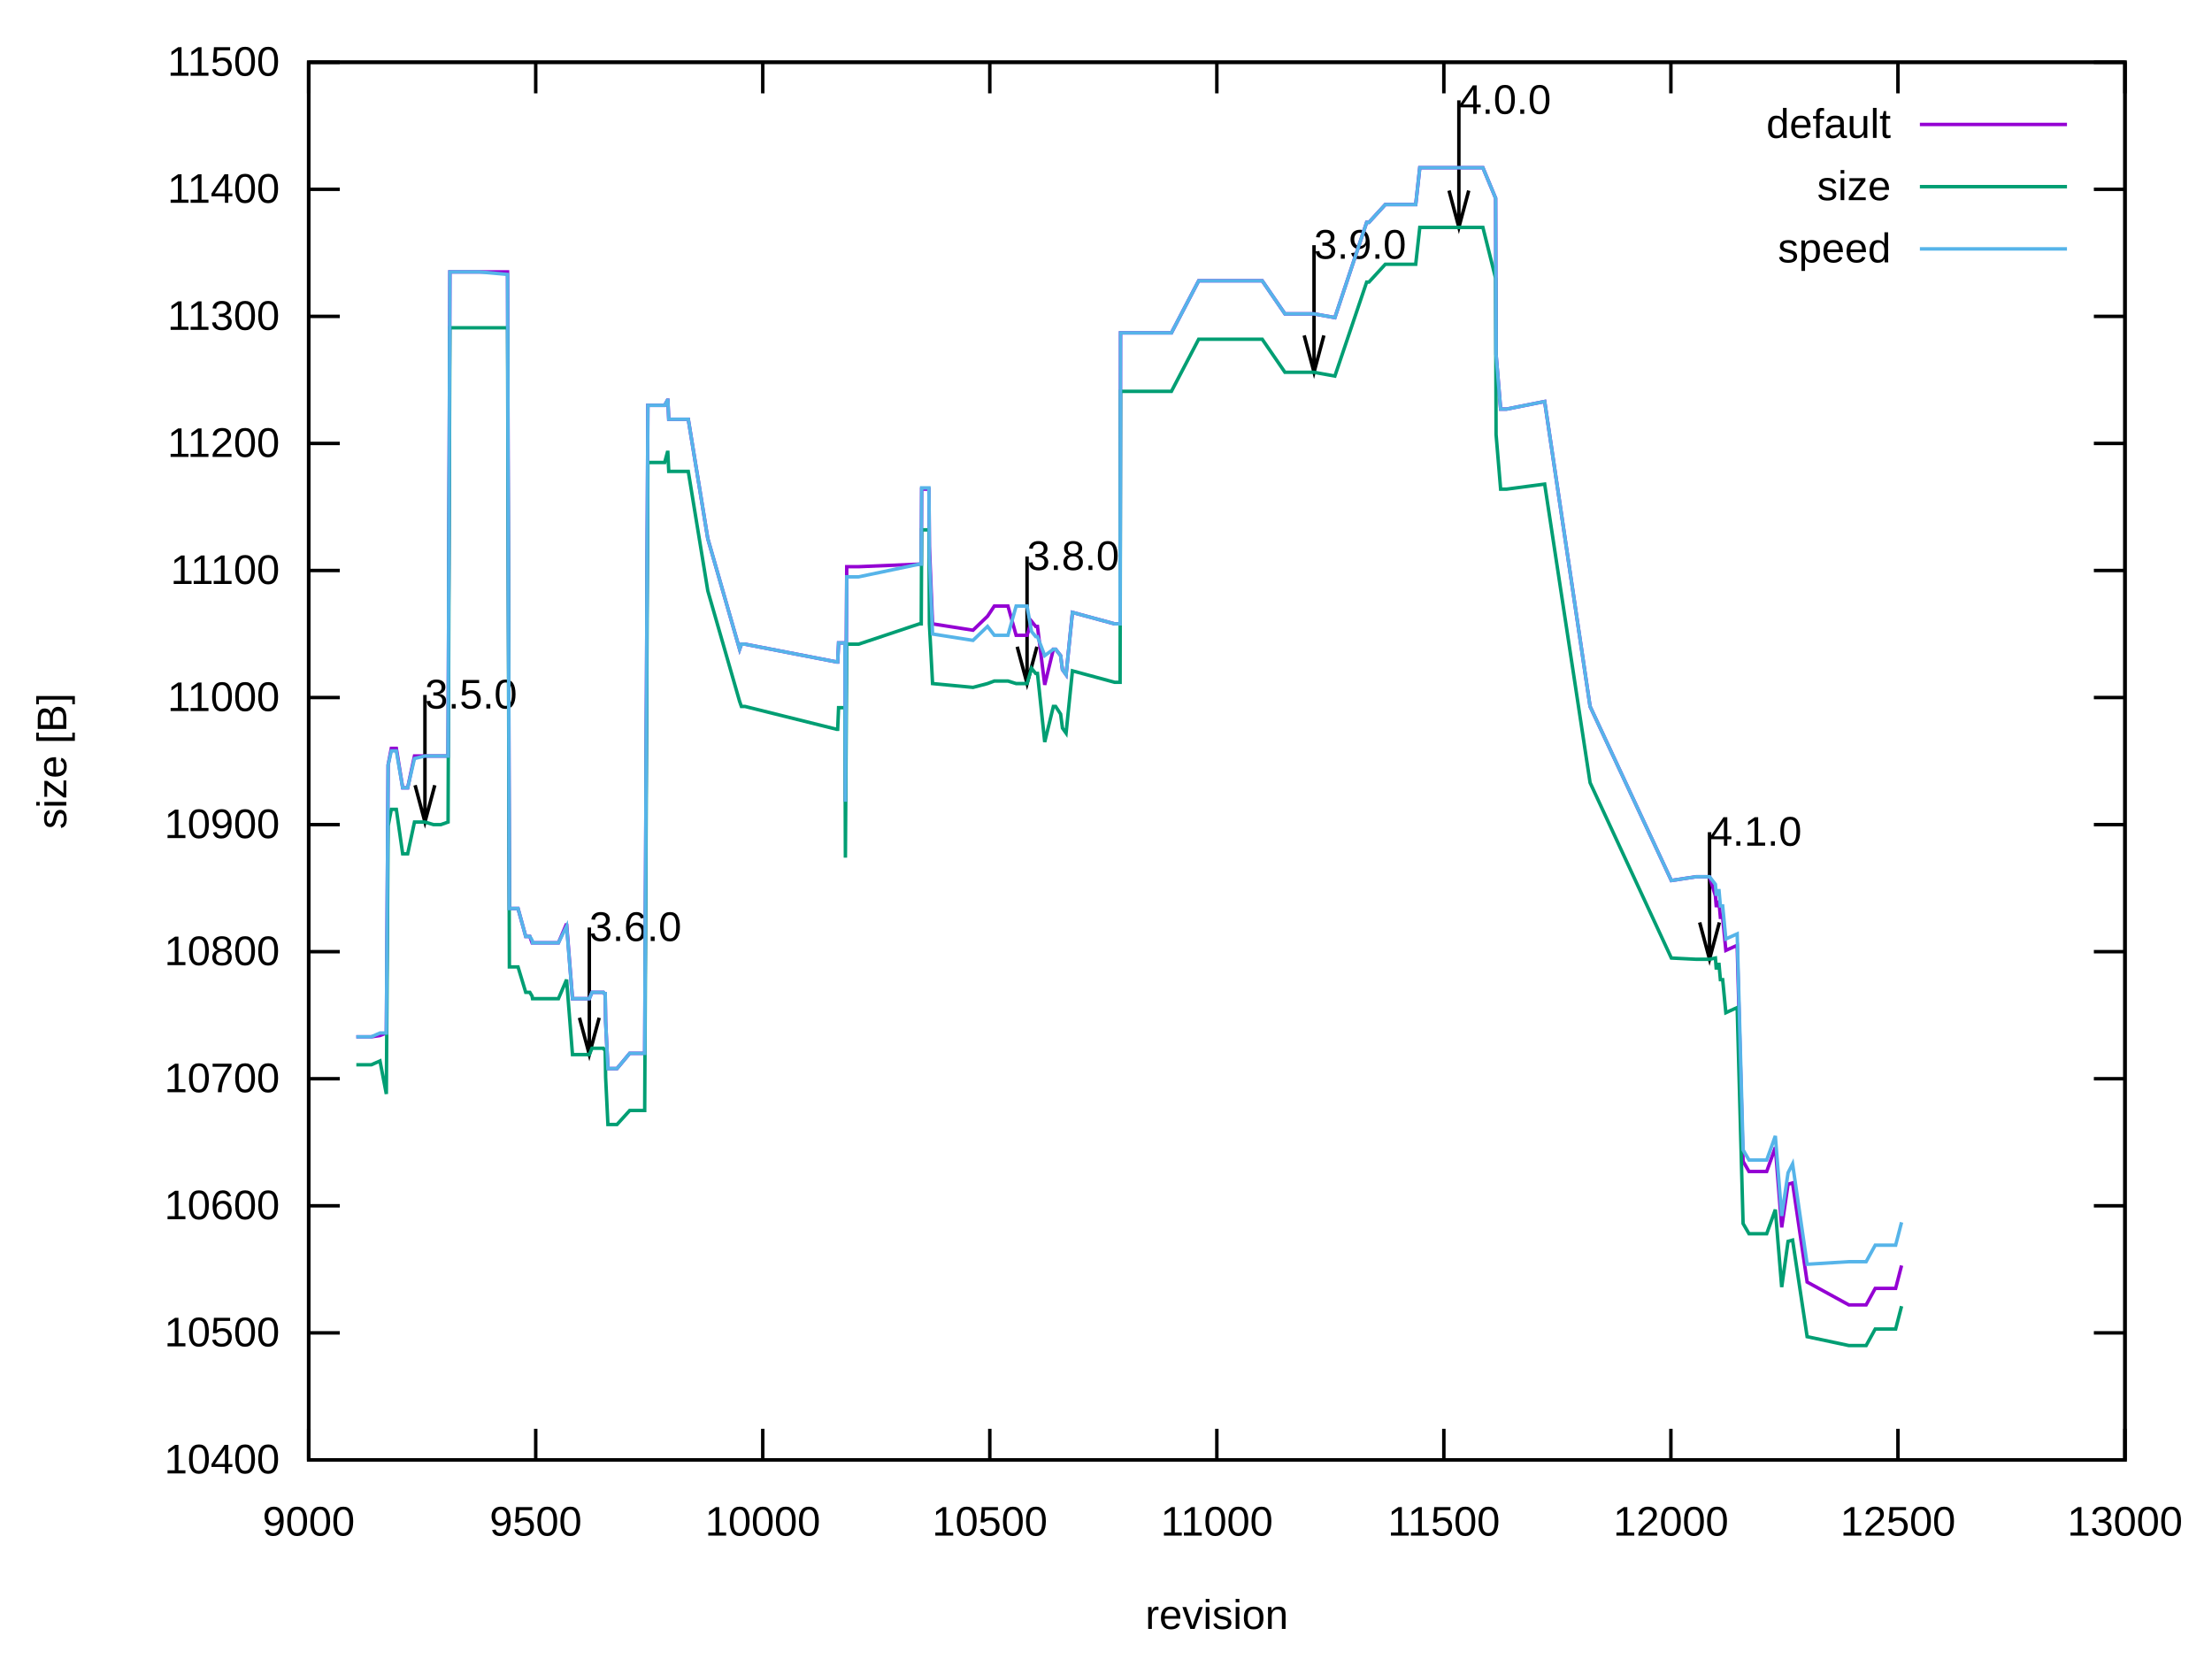
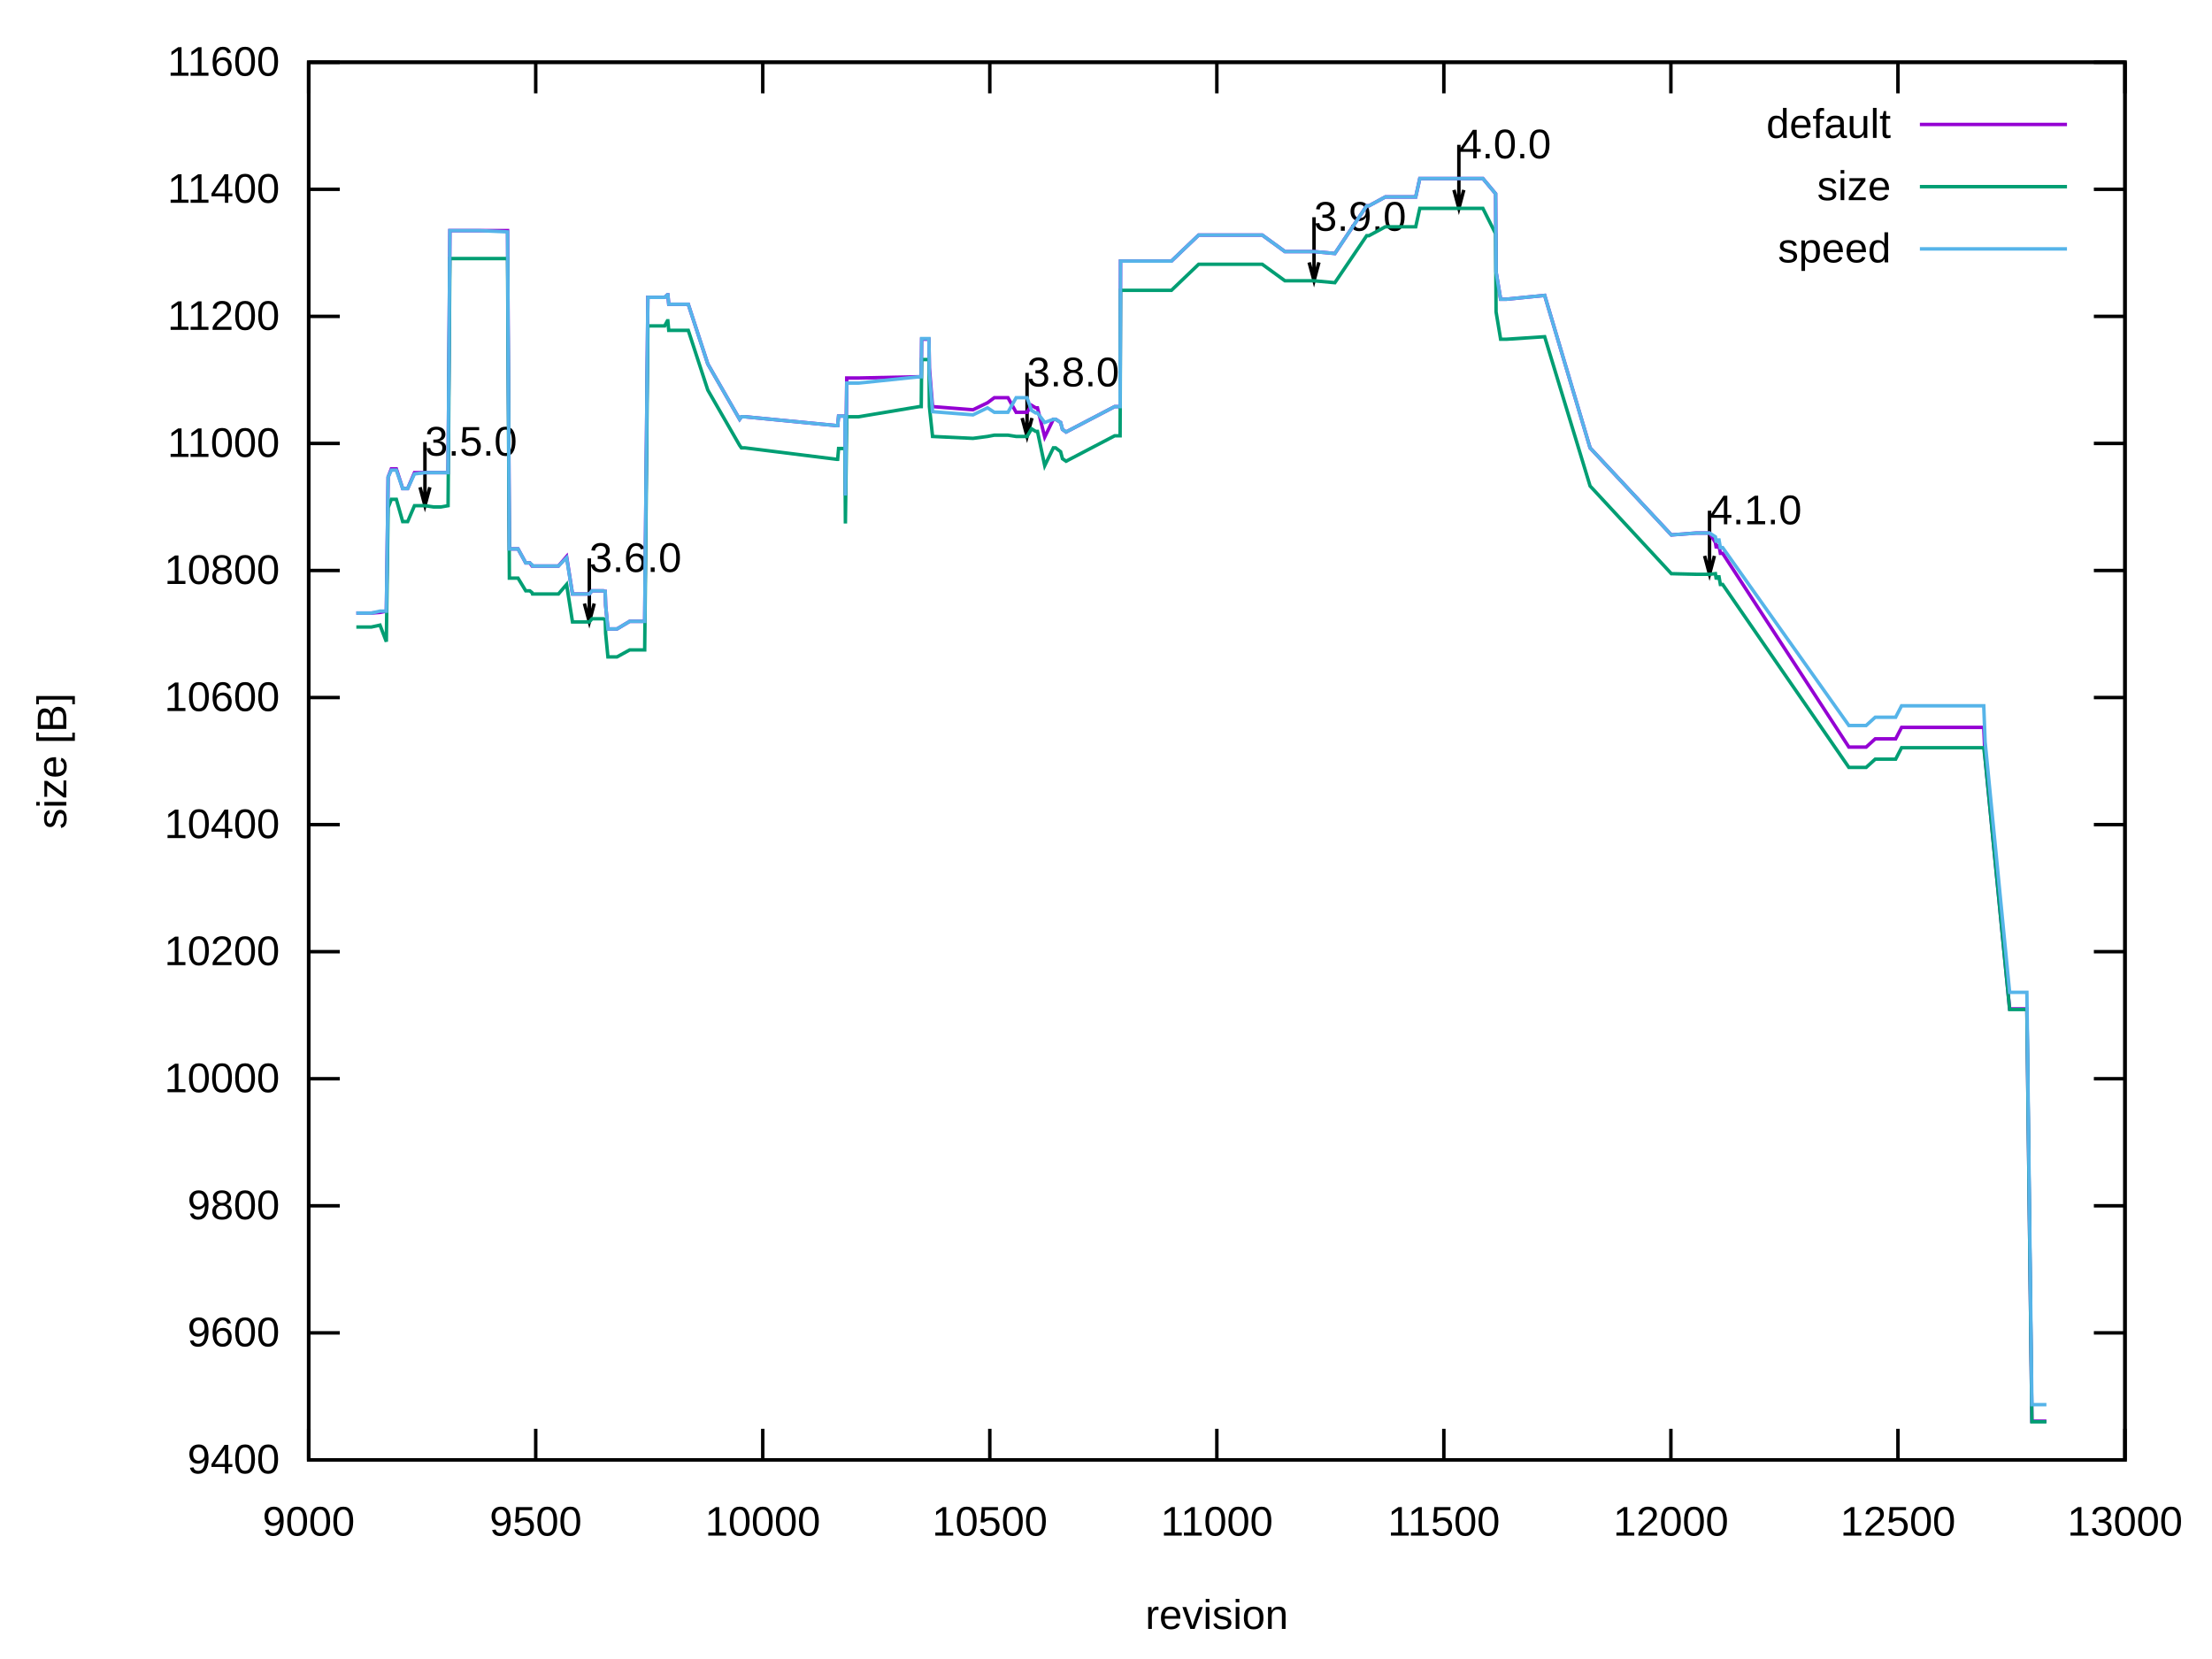
<svg xmlns="http://www.w3.org/2000/svg" xmlns:xlink="http://www.w3.org/1999/xlink" width="640" height="480" viewBox="0 0 640 480">
  <g id="gnuplot_canvas">
    <rect x="0" y="0" width="640" height="480" fill="none" />
    <defs>
      <circle id="gpDot" r="0.5" stroke-width="0.5" stroke="currentColor" />
      <path id="gpPt0" stroke-width="0.222" stroke="currentColor" d="M-1,0 h2 M0,-1 v2" />
      <path id="gpPt1" stroke-width="0.222" stroke="currentColor" d="M-1,-1 L1,1 M1,-1 L-1,1" />
      <path id="gpPt2" stroke-width="0.222" stroke="currentColor" d="M-1,0 L1,0 M0,-1 L0,1 M-1,-1 L1,1 M-1,1 L1,-1" />
      <rect id="gpPt3" stroke-width="0.222" stroke="currentColor" x="-1" y="-1" width="2" height="2" />
      <rect id="gpPt4" stroke-width="0.222" stroke="currentColor" fill="currentColor" x="-1" y="-1" width="2" height="2" />
      <circle id="gpPt5" stroke-width="0.222" stroke="currentColor" cx="0" cy="0" r="1" />
      <use xlink:href="#gpPt5" id="gpPt6" fill="currentColor" stroke="none" />
      <path id="gpPt7" stroke-width="0.222" stroke="currentColor" d="M0,-1.33 L-1.33,0.67 L1.33,0.67 z" />
      <use xlink:href="#gpPt7" id="gpPt8" fill="currentColor" stroke="none" />
      <use xlink:href="#gpPt7" id="gpPt9" stroke="currentColor" transform="rotate(180)" />
      <use xlink:href="#gpPt9" id="gpPt10" fill="currentColor" stroke="none" />
      <use xlink:href="#gpPt3" id="gpPt11" stroke="currentColor" transform="rotate(45)" />
      <use xlink:href="#gpPt11" id="gpPt12" fill="currentColor" stroke="none" />
      <path id="gpPt13" stroke-width="0.222" stroke="currentColor" d="M0,1.330 L1.265,0.411 L0.782,-1.067 L-0.782,-1.076 L-1.265,0.411 z" />
      <use xlink:href="#gpPt13" id="gpPt14" fill="currentColor" stroke="none" />
      <filter id="textbox" filterUnits="objectBoundingBox" x="0" y="0" height="1" width="1">
        <feFlood flood-color="white" flood-opacity="1" result="bgnd" />
        <feComposite in="SourceGraphic" in2="bgnd" operator="atop" />
      </filter>
      <filter id="greybox" filterUnits="objectBoundingBox" x="0" y="0" height="1" width="1">
        <feFlood flood-color="lightgrey" flood-opacity="1" result="grey" />
        <feComposite in="SourceGraphic" in2="grey" operator="atop" />
      </filter>
    </defs>
    <g fill="none" color="white" stroke="currentColor" stroke-width="1.00" stroke-linecap="butt" stroke-linejoin="miter">
</g>
    <g fill="none" color="black" stroke="currentColor" stroke-width="1.00" stroke-linecap="butt" stroke-linejoin="miter">
      <path stroke="black" d="M89.31,422.40 L98.31,422.40 M614.82,422.40 L605.82,422.40  " />
      <g transform="translate(80.92,426.30)" stroke="none" fill="black" font-family="Arial" font-size="12.00" text-anchor="end">
        <text>
-           <tspan font-family="Arial"> 10400</tspan>
+           <tspan font-family="Arial"> 9400</tspan>
        </text>
      </g>
    </g>
    <g fill="none" color="black" stroke="currentColor" stroke-width="1.00" stroke-linecap="butt" stroke-linejoin="miter">
      <path stroke="black" d="M89.31,385.64 L98.31,385.64 M614.82,385.64 L605.82,385.64  " />
      <g transform="translate(80.92,389.54)" stroke="none" fill="black" font-family="Arial" font-size="12.00" text-anchor="end">
        <text>
-           <tspan font-family="Arial"> 10500</tspan>
+           <tspan font-family="Arial"> 9600</tspan>
        </text>
      </g>
    </g>
    <g fill="none" color="black" stroke="currentColor" stroke-width="1.00" stroke-linecap="butt" stroke-linejoin="miter">
      <path stroke="black" d="M89.31,348.87 L98.31,348.87 M614.82,348.87 L605.82,348.87  " />
      <g transform="translate(80.92,352.77)" stroke="none" fill="black" font-family="Arial" font-size="12.00" text-anchor="end">
        <text>
-           <tspan font-family="Arial"> 10600</tspan>
+           <tspan font-family="Arial"> 9800</tspan>
        </text>
      </g>
    </g>
    <g fill="none" color="black" stroke="currentColor" stroke-width="1.00" stroke-linecap="butt" stroke-linejoin="miter">
      <path stroke="black" d="M89.31,312.11 L98.31,312.11 M614.82,312.11 L605.82,312.11  " />
      <g transform="translate(80.92,316.01)" stroke="none" fill="black" font-family="Arial" font-size="12.00" text-anchor="end">
        <text>
-           <tspan font-family="Arial"> 10700</tspan>
+           <tspan font-family="Arial"> 10000</tspan>
        </text>
      </g>
    </g>
    <g fill="none" color="black" stroke="currentColor" stroke-width="1.00" stroke-linecap="butt" stroke-linejoin="miter">
      <path stroke="black" d="M89.31,275.35 L98.31,275.35 M614.82,275.35 L605.82,275.35  " />
      <g transform="translate(80.92,279.25)" stroke="none" fill="black" font-family="Arial" font-size="12.00" text-anchor="end">
        <text>
-           <tspan font-family="Arial"> 10800</tspan>
+           <tspan font-family="Arial"> 10200</tspan>
        </text>
      </g>
    </g>
    <g fill="none" color="black" stroke="currentColor" stroke-width="1.00" stroke-linecap="butt" stroke-linejoin="miter">
      <path stroke="black" d="M89.31,238.59 L98.31,238.59 M614.82,238.59 L605.82,238.59  " />
      <g transform="translate(80.92,242.49)" stroke="none" fill="black" font-family="Arial" font-size="12.00" text-anchor="end">
        <text>
-           <tspan font-family="Arial"> 10900</tspan>
+           <tspan font-family="Arial"> 10400</tspan>
        </text>
      </g>
    </g>
    <g fill="none" color="black" stroke="currentColor" stroke-width="1.00" stroke-linecap="butt" stroke-linejoin="miter">
      <path stroke="black" d="M89.31,201.82 L98.31,201.82 M614.82,201.82 L605.82,201.82  " />
      <g transform="translate(80.92,205.72)" stroke="none" fill="black" font-family="Arial" font-size="12.00" text-anchor="end">
        <text>
-           <tspan font-family="Arial"> 11000</tspan>
+           <tspan font-family="Arial"> 10600</tspan>
        </text>
      </g>
    </g>
    <g fill="none" color="black" stroke="currentColor" stroke-width="1.00" stroke-linecap="butt" stroke-linejoin="miter">
      <path stroke="black" d="M89.31,165.06 L98.31,165.06 M614.82,165.06 L605.82,165.06  " />
      <g transform="translate(80.92,168.96)" stroke="none" fill="black" font-family="Arial" font-size="12.00" text-anchor="end">
        <text>
-           <tspan font-family="Arial"> 11100</tspan>
+           <tspan font-family="Arial"> 10800</tspan>
        </text>
      </g>
    </g>
    <g fill="none" color="black" stroke="currentColor" stroke-width="1.00" stroke-linecap="butt" stroke-linejoin="miter">
      <path stroke="black" d="M89.31,128.30 L98.31,128.30 M614.82,128.30 L605.82,128.30  " />
      <g transform="translate(80.92,132.20)" stroke="none" fill="black" font-family="Arial" font-size="12.00" text-anchor="end">
        <text>
-           <tspan font-family="Arial"> 11200</tspan>
+           <tspan font-family="Arial"> 11000</tspan>
        </text>
      </g>
    </g>
    <g fill="none" color="black" stroke="currentColor" stroke-width="1.00" stroke-linecap="butt" stroke-linejoin="miter">
      <path stroke="black" d="M89.31,91.54 L98.31,91.54 M614.82,91.54 L605.82,91.54  " />
      <g transform="translate(80.92,95.44)" stroke="none" fill="black" font-family="Arial" font-size="12.00" text-anchor="end">
        <text>
-           <tspan font-family="Arial"> 11300</tspan>
+           <tspan font-family="Arial"> 11200</tspan>
        </text>
      </g>
    </g>
    <g fill="none" color="black" stroke="currentColor" stroke-width="1.00" stroke-linecap="butt" stroke-linejoin="miter">
      <path stroke="black" d="M89.31,54.77 L98.31,54.77 M614.82,54.77 L605.82,54.77  " />
      <g transform="translate(80.92,58.67)" stroke="none" fill="black" font-family="Arial" font-size="12.00" text-anchor="end">
        <text>
          <tspan font-family="Arial"> 11400</tspan>
        </text>
      </g>
    </g>
    <g fill="none" color="black" stroke="currentColor" stroke-width="1.00" stroke-linecap="butt" stroke-linejoin="miter">
      <path stroke="black" d="M89.31,18.01 L98.31,18.01 M614.82,18.01 L605.82,18.01  " />
      <g transform="translate(80.92,21.91)" stroke="none" fill="black" font-family="Arial" font-size="12.00" text-anchor="end">
        <text>
-           <tspan font-family="Arial"> 11500</tspan>
+           <tspan font-family="Arial"> 11600</tspan>
        </text>
      </g>
    </g>
    <g fill="none" color="black" stroke="currentColor" stroke-width="1.00" stroke-linecap="butt" stroke-linejoin="miter">
      <path stroke="black" d="M89.31,422.40 L89.31,413.40 M89.31,18.01 L89.31,27.01  " />
      <g transform="translate(89.31,444.30)" stroke="none" fill="black" font-family="Arial" font-size="12.00" text-anchor="middle">
        <text>
          <tspan font-family="Arial"> 9000</tspan>
        </text>
      </g>
    </g>
    <g fill="none" color="black" stroke="currentColor" stroke-width="1.00" stroke-linecap="butt" stroke-linejoin="miter">
      <path stroke="black" d="M155.00,422.40 L155.00,413.40 M155.00,18.01 L155.00,27.01  " />
      <g transform="translate(155.00,444.30)" stroke="none" fill="black" font-family="Arial" font-size="12.00" text-anchor="middle">
        <text>
          <tspan font-family="Arial"> 9500</tspan>
        </text>
      </g>
    </g>
    <g fill="none" color="black" stroke="currentColor" stroke-width="1.00" stroke-linecap="butt" stroke-linejoin="miter">
      <path stroke="black" d="M220.69,422.40 L220.69,413.40 M220.69,18.01 L220.69,27.01  " />
      <g transform="translate(220.69,444.30)" stroke="none" fill="black" font-family="Arial" font-size="12.00" text-anchor="middle">
        <text>
          <tspan font-family="Arial"> 10000</tspan>
        </text>
      </g>
    </g>
    <g fill="none" color="black" stroke="currentColor" stroke-width="1.00" stroke-linecap="butt" stroke-linejoin="miter">
      <path stroke="black" d="M286.38,422.40 L286.38,413.40 M286.38,18.01 L286.38,27.01  " />
      <g transform="translate(286.38,444.30)" stroke="none" fill="black" font-family="Arial" font-size="12.00" text-anchor="middle">
        <text>
          <tspan font-family="Arial"> 10500</tspan>
        </text>
      </g>
    </g>
    <g fill="none" color="black" stroke="currentColor" stroke-width="1.00" stroke-linecap="butt" stroke-linejoin="miter">
      <path stroke="black" d="M352.07,422.40 L352.07,413.40 M352.07,18.01 L352.07,27.01  " />
      <g transform="translate(352.07,444.30)" stroke="none" fill="black" font-family="Arial" font-size="12.00" text-anchor="middle">
        <text>
          <tspan font-family="Arial"> 11000</tspan>
        </text>
      </g>
    </g>
    <g fill="none" color="black" stroke="currentColor" stroke-width="1.00" stroke-linecap="butt" stroke-linejoin="miter">
      <path stroke="black" d="M417.75,422.40 L417.75,413.40 M417.75,18.01 L417.75,27.01  " />
      <g transform="translate(417.75,444.30)" stroke="none" fill="black" font-family="Arial" font-size="12.00" text-anchor="middle">
        <text>
          <tspan font-family="Arial"> 11500</tspan>
        </text>
      </g>
    </g>
    <g fill="none" color="black" stroke="currentColor" stroke-width="1.00" stroke-linecap="butt" stroke-linejoin="miter">
      <path stroke="black" d="M483.44,422.40 L483.44,413.40 M483.44,18.01 L483.44,27.01  " />
      <g transform="translate(483.44,444.30)" stroke="none" fill="black" font-family="Arial" font-size="12.00" text-anchor="middle">
        <text>
          <tspan font-family="Arial"> 12000</tspan>
        </text>
      </g>
    </g>
    <g fill="none" color="black" stroke="currentColor" stroke-width="1.00" stroke-linecap="butt" stroke-linejoin="miter">
      <path stroke="black" d="M549.13,422.40 L549.13,413.40 M549.13,18.01 L549.13,27.01  " />
      <g transform="translate(549.13,444.30)" stroke="none" fill="black" font-family="Arial" font-size="12.00" text-anchor="middle">
        <text>
          <tspan font-family="Arial"> 12500</tspan>
        </text>
      </g>
    </g>
    <g fill="none" color="black" stroke="currentColor" stroke-width="1.00" stroke-linecap="butt" stroke-linejoin="miter">
      <path stroke="black" d="M614.82,422.40 L614.82,413.40 M614.82,18.01 L614.82,27.01  " />
      <g transform="translate(614.82,444.30)" stroke="none" fill="black" font-family="Arial" font-size="12.00" text-anchor="middle">
        <text>
          <tspan font-family="Arial"> 13000</tspan>
        </text>
      </g>
    </g>
    <g fill="none" color="black" stroke="currentColor" stroke-width="1.00" stroke-linecap="butt" stroke-linejoin="miter">
</g>
    <g fill="none" color="black" stroke="currentColor" stroke-width="1.00" stroke-linecap="butt" stroke-linejoin="miter">
      <path stroke="black" d="M89.31,18.01 L89.31,422.40 L614.82,422.40 L614.82,18.01 L89.31,18.01 Z  " />
-       <g transform="translate(122.94,204.99)" stroke="none" fill="black" font-family="Arial" font-size="12.00" text-anchor="start">
+       <g transform="translate(122.94,131.83)" stroke="none" fill="black" font-family="Arial" font-size="12.00" text-anchor="start">
        <text>
          <tspan font-family="Arial">3.5.0</tspan>
        </text>
      </g>
-       <g transform="translate(170.50,272.26)" stroke="none" fill="black" font-family="Arial" font-size="12.00" text-anchor="start">
+       <g transform="translate(170.50,165.47)" stroke="none" fill="black" font-family="Arial" font-size="12.00" text-anchor="start">
        <text>
          <tspan font-family="Arial">3.6.0</tspan>
        </text>
      </g>
-       <g transform="translate(297.15,164.92)" stroke="none" fill="black" font-family="Arial" font-size="12.00" text-anchor="start">
+       <g transform="translate(297.15,111.79)" stroke="none" fill="black" font-family="Arial" font-size="12.00" text-anchor="start">
        <text>
          <tspan font-family="Arial">3.8.0</tspan>
        </text>
      </g>
-       <g transform="translate(380.18,74.85)" stroke="none" fill="black" font-family="Arial" font-size="12.00" text-anchor="start">
+       <g transform="translate(380.18,66.76)" stroke="none" fill="black" font-family="Arial" font-size="12.00" text-anchor="start">
        <text>
          <tspan font-family="Arial">3.9.0</tspan>
        </text>
      </g>
-       <g transform="translate(422.09,32.94)" stroke="none" fill="black" font-family="Arial" font-size="12.00" text-anchor="start">
+       <g transform="translate(422.09,45.81)" stroke="none" fill="black" font-family="Arial" font-size="12.00" text-anchor="start">
        <text>
          <tspan font-family="Arial">4.0.0</tspan>
        </text>
      </g>
-       <g transform="translate(494.61,244.69)" stroke="none" fill="black" font-family="Arial" font-size="12.00" text-anchor="start">
+       <g transform="translate(494.61,151.68)" stroke="none" fill="black" font-family="Arial" font-size="12.00" text-anchor="start">
        <text>
          <tspan font-family="Arial">4.1.0</tspan>
        </text>
      </g>
-       <path stroke="black" d="M120.10,227.19 L122.95,237.84 L125.80,227.19 M122.95,201.08 L122.95,237.84 M167.66,294.47 L170.51,305.12 L173.36,294.47   M170.51,268.35 L170.51,305.12 M294.31,187.12 L297.16,197.77 L300.01,187.12 M297.16,161.01 L297.16,197.77 M377.34,97.05   L380.19,107.70 L383.04,97.05 M380.19,70.94 L380.19,107.70 M419.25,55.14 L422.10,65.79 L424.95,55.14 M422.10,29.03   L422.10,65.79 M491.77,266.89 L494.62,277.54 L497.47,266.89 M494.62,240.78 L494.62,277.54  " />
+       <path stroke="black" d="M121.53,140.98 L122.95,146.30 L124.37,140.98 M122.95,127.92 L122.95,146.30 M169.09,174.62 L170.51,179.94 L171.93,174.62   M170.51,161.56 L170.51,179.94 M295.74,120.95 L297.16,126.27 L298.58,120.95 M297.16,107.88 L297.16,126.27 M378.77,75.91   L380.19,81.23 L381.61,75.91 M380.19,62.85 L380.19,81.23 M420.68,54.96 L422.10,60.28 L423.52,54.96 M422.10,41.90   L422.10,60.28 M493.20,160.83 L494.62,166.15 L496.04,160.83 M494.62,147.77 L494.62,166.15  " />
    </g>
    <g fill="none" color="black" stroke="currentColor" stroke-width="1.00" stroke-linecap="butt" stroke-linejoin="miter">
      <g transform="translate(19.18,220.21) rotate(270)" stroke="none" fill="black" font-family="Arial" font-size="12.00" text-anchor="middle">
        <text>
          <tspan font-family="Arial">size [B]</tspan>
        </text>
      </g>
    </g>
    <g fill="none" color="black" stroke="currentColor" stroke-width="1.00" stroke-linecap="butt" stroke-linejoin="miter">
      <g transform="translate(352.06,471.30)" stroke="none" fill="black" font-family="Arial" font-size="12.00" text-anchor="middle">
        <text>
          <tspan font-family="Arial">revision</tspan>
        </text>
      </g>
    </g>
    <g fill="none" color="black" stroke="currentColor" stroke-width="1.00" stroke-linecap="butt" stroke-linejoin="miter">
</g>
    <g id="gnuplot_plot_1">
      <g fill="none" color="black" stroke="currentColor" stroke-width="1.00" stroke-linecap="butt" stroke-linejoin="miter">
        <g transform="translate(547.09,39.91)" stroke="none" fill="black" font-family="Arial" font-size="12.00" text-anchor="end">
          <text>
            <tspan font-family="Arial">default</tspan>
          </text>
        </g>
      </g>
      <g fill="none" color="black" stroke="currentColor" stroke-width="1.00" stroke-linecap="butt" stroke-linejoin="miter">
-         <path stroke="rgb(148,   0, 211)" d="M555.48,36.01 L598.04,36.01 M103.10,299.98 L105.08,299.98 L105.60,299.98 L105.99,299.98 L107.44,299.98 L109.94,299.61   L111.78,298.88 L112.30,221.31 L113.22,216.53 L113.88,216.53 L114.40,216.53 L114.67,216.53 L116.51,227.93 L116.64,227.93   L117.95,227.93 L119.92,218.73 L122.94,218.73 L125.44,218.73 L127.54,218.73 L129.64,218.73 L130.17,78.67 L131.22,78.67   L135.82,78.67 L138.71,78.67 L146.85,78.67 L147.38,262.85 L147.77,262.85 L148.69,262.85 L149.88,262.85 L152.11,270.94   L153.29,270.94 L153.95,272.78 L154.08,272.78 L154.74,272.78 L157.76,272.78 L160.25,272.78 L161.57,272.78 L163.93,267.26   L165.64,288.95 L166.69,288.95 L167.61,288.95 L168.27,288.95 L168.40,288.95 L168.53,288.95 L168.66,288.95 L170.50,288.95   L171.29,287.11 L172.34,287.11 L172.73,287.11 L172.87,287.11 L173.00,287.11 L173.13,287.11 L173.39,287.11 L174.05,287.11   L174.18,287.11 L174.57,287.11 L174.84,287.48 L175.10,287.48 L175.23,295.57 L175.89,309.17 L176.28,309.17 L176.54,309.17   L176.68,309.17 L176.81,309.17 L178.52,309.17 L182.19,304.76 L185.22,304.76 L186.53,304.76 L187.45,117.27 L187.97,117.27   L189.29,117.27 L189.68,117.27 L189.81,117.27 L189.95,117.27 L190.08,117.27 L190.86,117.27 L192.31,117.27 L193.10,115.80   L193.23,115.80 L193.49,121.31 L194.02,121.31 L194.81,121.31 L195.33,121.31 L195.46,121.31 L196.38,121.31 L196.78,121.31   L196.91,121.31 L197.04,121.31 L198.35,121.31 L198.62,121.31 L199.14,121.31 L204.79,155.87 L213.99,187.85 L214.51,186.38   L214.78,186.38 L214.91,186.38 L215.56,186.38 L242.10,191.53 L242.36,191.53 L242.63,186.02 L243.55,186.02 L244.47,186.02   L244.60,231.97 L244.99,163.96 L245.91,163.96 L248.15,163.96 L248.41,163.96 L266.01,163.22 L266.54,163.22 L266.67,141.53   L268.77,141.53 L268.90,158.08 L269.82,180.50 L281.52,182.34 L285.72,178.30 L287.69,175.35 L291.63,175.35 L294.00,183.81   L297.15,183.81 L298.46,179.77 L299.65,181.24 L300.17,181.24 L302.27,198.15 L304.77,187.85 L305.43,187.85 L306.87,189.69   L307.40,193.74 L308.45,195.21 L310.29,177.19 L322.51,180.50 L323.42,180.50 L323.95,180.50 L324.08,180.50 L324.21,96.31   L324.48,96.31 L325.79,96.31 L338.93,96.31 L346.81,81.24 L348.65,81.24 L363.49,81.24 L365.20,81.24 L371.77,90.80   L380.18,90.80 L386.22,91.90 L395.42,64.33 L396.08,64.33 L400.81,59.18 L409.21,59.18 L409.61,59.18 L410.79,48.52   L418.67,48.52 L418.94,48.52 L422.09,48.52 L429.05,48.52 L432.73,57.35 L432.86,102.56 L434.18,118.37 L434.83,118.37   L434.96,118.37 L435.75,118.37 L435.88,118.37 L446.92,116.17 L460.06,204.40 L483.57,254.76 L490.80,253.66 L494.61,253.66   L496.32,259.17 L496.58,262.48 L496.84,261.01 L497.37,261.01 L497.76,265.42 L498.42,265.42 L499.34,274.98 L502.62,273.51   L504.33,336.01 L506.04,338.95 L511.16,338.95 L513.66,331.96 L515.50,355.12 L517.34,342.62 L518.65,342.26 L522.86,370.93   L534.94,377.55 L537.96,377.55 L539.93,377.55 L542.56,372.77 L544.40,372.77 L547.55,372.77 L548.47,372.77 L550.18,366.15    " />
+         <path stroke="rgb(148,   0, 211)" d="M555.48,36.01 L598.04,36.01 M103.10,177.38 L105.08,177.38 L105.60,177.38 L105.99,177.38 L107.44,177.38 L109.94,177.19   L111.78,176.82 L112.30,138.04 L113.22,135.65 L113.88,135.65 L114.40,135.65 L114.67,135.65 L116.51,141.35 L116.64,141.35   L117.95,141.35 L119.92,136.75 L122.94,136.75 L125.44,136.75 L127.54,136.75 L129.64,136.75 L130.17,66.72 L131.22,66.72   L135.82,66.72 L138.71,66.72 L146.85,66.72 L147.38,158.81 L147.77,158.81 L148.69,158.81 L149.88,158.81 L152.11,162.86   L153.29,162.86 L153.95,163.77 L154.08,163.77 L154.74,163.77 L157.76,163.77 L160.25,163.77 L161.57,163.77 L163.93,161.02   L165.64,171.86 L166.69,171.86 L167.61,171.86 L168.27,171.86 L168.40,171.86 L168.53,171.86 L168.66,171.86 L170.50,171.86   L171.29,170.94 L172.34,170.94 L172.73,170.94 L172.87,170.94 L173.00,170.94 L173.13,170.94 L173.39,170.94 L174.05,170.94   L174.18,170.94 L174.57,170.94 L174.84,171.13 L175.10,171.13 L175.23,175.17 L175.89,181.97 L176.28,181.97 L176.54,181.97   L176.68,181.97 L176.81,181.97 L178.52,181.97 L182.19,179.77 L185.22,179.77 L186.53,179.77 L187.45,86.02 L187.97,86.02   L189.29,86.02 L189.68,86.02 L189.81,86.02 L189.95,86.02 L190.08,86.02 L190.86,86.02 L192.31,86.02 L193.10,85.29   L193.23,85.29 L193.49,88.04 L194.02,88.04 L194.81,88.04 L195.33,88.04 L195.46,88.04 L196.38,88.04 L196.78,88.04   L196.91,88.04 L197.04,88.04 L198.35,88.04 L198.62,88.04 L199.14,88.04 L204.79,105.32 L213.99,121.31 L214.51,120.58   L214.78,120.58 L214.91,120.58 L215.56,120.58 L242.10,123.15 L242.36,123.15 L242.63,120.39 L243.55,120.39 L244.47,120.39   L244.60,143.37 L244.99,109.37 L245.91,109.37 L248.15,109.37 L248.41,109.37 L266.01,109.00 L266.54,109.00 L266.67,98.15   L268.77,98.15 L268.90,106.42 L269.82,117.64 L281.52,118.56 L285.72,116.53 L287.69,115.06 L291.63,115.06 L294.00,119.29   L297.15,119.29 L298.46,117.27 L299.65,118.00 L300.17,118.00 L302.27,126.46 L304.77,121.31 L305.43,121.31 L306.87,122.23   L307.40,124.25 L308.45,124.99 L322.51,117.64 L323.42,117.64 L323.95,117.64 L324.08,117.64 L324.21,75.54 L324.48,75.54   L325.79,75.54 L338.93,75.54 L346.81,68.01 L348.65,68.01 L363.49,68.01 L365.20,68.01 L371.77,72.79 L380.18,72.79   L386.22,73.34 L395.42,59.55 L396.08,59.55 L400.81,56.98 L409.21,56.98 L409.61,56.98 L410.79,51.65 L418.67,51.65   L418.94,51.65 L422.09,51.65 L429.05,51.65 L432.73,56.06 L432.86,78.67 L434.18,86.57 L434.83,86.57 L434.96,86.57   L435.75,86.57 L435.88,86.57 L446.92,85.47 L460.06,129.58 L483.57,154.77 L490.80,154.22 L494.61,154.22 L496.32,156.97   L496.58,158.63 L496.84,157.89 L497.37,157.89 L497.76,160.10 L498.42,160.10 L534.94,216.16 L537.96,216.16 L539.93,216.16   L542.56,213.77 L544.40,213.77 L547.55,213.77 L548.47,213.77 L550.18,210.46 L567.79,210.46 L571.86,210.46 L573.96,210.46   L574.36,219.47 L581.45,291.89 L586.44,291.89 L587.89,411.19 L592.09,411.19  " />
      </g>
    </g>
    <g id="gnuplot_plot_2">
      <g fill="none" color="black" stroke="currentColor" stroke-width="1.00" stroke-linecap="butt" stroke-linejoin="miter">
        <g transform="translate(547.09,57.91)" stroke="none" fill="black" font-family="Arial" font-size="12.00" text-anchor="end">
          <text>
            <tspan font-family="Arial">size</tspan>
          </text>
        </g>
      </g>
      <g fill="none" color="black" stroke="currentColor" stroke-width="1.00" stroke-linecap="butt" stroke-linejoin="miter">
-         <path stroke="rgb(  0, 158, 115)" d="M555.48,54.01 L598.04,54.01 M103.10,308.07 L105.08,308.07 L105.60,308.07 L105.99,308.07 L107.44,308.07 L109.94,306.97   L111.78,316.52 L112.30,238.95 L113.22,234.17 L113.88,234.17 L114.40,234.17 L114.67,234.17 L116.51,247.04 L116.64,247.04   L117.95,247.04 L119.92,237.85 L122.94,237.85 L125.44,238.59 L127.54,238.59 L129.64,237.85 L130.17,94.84 L131.22,94.84   L135.82,94.84 L138.71,94.84 L146.85,94.84 L147.38,279.76 L147.77,279.76 L148.69,279.76 L149.88,279.76 L152.11,287.11   L153.29,287.11 L153.95,288.22 L154.08,288.95 L154.74,288.95 L157.76,288.95 L160.25,288.95 L161.57,288.95 L163.93,283.44   L165.64,305.13 L166.69,305.13 L167.61,305.13 L168.27,305.13 L168.40,305.13 L168.53,305.13 L168.66,305.13 L170.50,305.13   L171.29,303.29 L172.34,303.29 L172.73,303.29 L172.87,303.29 L173.00,303.29 L173.13,303.29 L173.39,303.29 L174.05,303.29   L174.18,303.29 L174.57,303.29 L174.84,303.66 L175.10,303.66 L175.23,311.74 L175.89,325.35 L176.28,325.35 L176.54,325.35   L176.68,325.35 L176.81,325.35 L178.52,325.35 L182.19,321.30 L185.22,321.30 L186.53,321.30 L187.45,133.81 L187.97,133.81   L189.29,133.81 L189.68,133.81 L189.81,133.81 L189.95,133.81 L190.08,133.81 L190.86,133.81 L192.31,133.81 L193.10,130.87   L193.23,130.87 L193.49,136.39 L194.02,136.39 L194.81,136.39 L195.33,136.39 L195.46,136.39 L196.38,136.39 L196.78,136.39   L196.91,136.39 L197.04,136.39 L198.35,136.39 L198.62,136.39 L199.14,136.39 L204.79,170.94 L213.99,202.93 L214.51,204.40   L214.78,204.40 L214.91,204.40 L215.56,204.40 L242.10,211.01 L242.36,211.01 L242.63,204.76 L243.55,204.76 L244.47,204.76   L244.60,248.14 L244.99,186.38 L245.91,186.38 L248.15,186.38 L248.41,186.38 L266.01,180.50 L266.54,180.50 L266.67,153.30   L268.77,153.30 L268.90,180.50 L269.82,197.78 L281.52,198.88 L285.72,197.78 L287.69,197.04 L291.63,197.04 L294.00,197.78   L297.15,197.78 L298.46,193.37 L299.65,194.84 L300.17,194.84 L302.27,214.69 L304.77,204.40 L305.43,204.40 L306.87,206.60   L307.40,210.65 L308.45,212.12 L310.29,194.10 L322.51,197.41 L323.42,197.41 L323.95,197.41 L324.08,197.41 L324.21,113.23   L324.48,113.23 L325.79,113.23 L338.93,113.23 L346.81,98.15 L348.65,98.15 L363.49,98.15 L365.20,98.15 L371.77,107.71   L380.18,107.71 L386.22,108.81 L395.42,81.61 L396.08,81.61 L400.81,76.46 L409.21,76.46 L409.61,76.46 L410.79,65.80   L418.67,65.80 L418.94,65.80 L422.09,65.80 L429.05,65.80 L432.73,80.51 L432.86,125.72 L434.18,141.53 L434.83,141.53   L434.96,141.53 L435.75,141.53 L435.88,141.53 L446.92,140.06 L460.06,226.45 L483.57,277.19 L490.80,277.55 L494.61,277.55   L496.32,277.19 L496.58,280.50 L496.84,279.03 L497.37,279.03 L497.76,283.44 L498.42,283.44 L499.34,293.00 L502.62,291.52   L504.33,354.02 L506.04,356.96 L511.16,356.96 L513.66,349.98 L515.50,372.40 L517.34,359.17 L518.65,358.80 L522.86,386.74   L534.94,389.31 L537.96,389.31 L539.93,389.31 L542.56,384.53 L544.40,384.53 L547.55,384.53 L548.47,384.53 L550.18,377.92    " />
+         <path stroke="rgb(  0, 158, 115)" d="M555.48,54.01 L598.04,54.01 M103.10,181.42 L105.08,181.42 L105.60,181.42 L105.99,181.42 L107.44,181.42 L109.94,180.87   L111.78,185.65 L112.30,146.86 L113.22,144.47 L113.88,144.47 L114.40,144.47 L114.67,144.47 L116.51,150.91 L116.64,150.91   L117.95,150.91 L119.92,146.31 L122.94,146.31 L125.44,146.68 L127.54,146.68 L129.64,146.31 L130.17,74.81 L131.22,74.81   L135.82,74.81 L138.71,74.81 L146.85,74.81 L147.38,167.27 L147.77,167.27 L148.69,167.27 L149.88,167.27 L152.11,170.94   L153.29,170.94 L153.95,171.49 L154.08,171.86 L154.74,171.86 L157.76,171.86 L160.25,171.86 L161.57,171.86 L163.93,169.10   L165.64,179.95 L166.69,179.95 L167.61,179.95 L168.27,179.95 L168.40,179.95 L168.53,179.95 L168.66,179.95 L170.50,179.95   L171.29,179.03 L172.34,179.03 L172.73,179.03 L172.87,179.03 L173.00,179.03 L173.13,179.03 L173.39,179.03 L174.05,179.03   L174.18,179.03 L174.57,179.03 L174.84,179.21 L175.10,179.21 L175.23,183.26 L175.89,190.06 L176.28,190.06 L176.54,190.06   L176.68,190.06 L176.81,190.06 L178.52,190.06 L182.19,188.04 L185.22,188.04 L186.53,188.04 L187.45,94.29 L187.97,94.29   L189.29,94.29 L189.68,94.29 L189.81,94.29 L189.95,94.29 L190.08,94.29 L190.86,94.29 L192.31,94.29 L193.10,92.82   L193.23,92.82 L193.49,95.58 L194.02,95.58 L194.81,95.58 L195.33,95.58 L195.46,95.58 L196.38,95.58 L196.78,95.58   L196.91,95.58 L197.04,95.58 L198.35,95.58 L198.62,95.58 L199.14,95.58 L204.79,112.86 L213.99,128.85 L214.51,129.58   L214.78,129.58 L214.91,129.58 L215.56,129.58 L242.10,132.89 L242.36,132.89 L242.63,129.77 L243.55,129.77 L244.47,129.77   L244.60,151.46 L244.99,120.58 L245.91,120.58 L248.15,120.58 L248.41,120.58 L266.01,117.64 L266.54,117.64 L266.67,104.03   L268.77,104.03 L268.90,117.64 L269.82,126.28 L281.52,126.83 L285.72,126.28 L287.69,125.91 L291.63,125.91 L294.00,126.28   L297.15,126.28 L298.46,124.07 L299.65,124.81 L300.17,124.81 L302.27,134.73 L304.77,129.58 L305.43,129.58 L306.87,130.69   L307.40,132.71 L308.45,133.44 L322.51,126.09 L323.42,126.09 L323.95,126.09 L324.08,126.09 L324.21,84.00 L324.48,84.00   L325.79,84.00 L338.93,84.00 L346.81,76.46 L348.65,76.46 L363.49,76.46 L365.20,76.46 L371.77,81.24 L380.18,81.24   L386.22,81.79 L395.42,68.19 L396.08,68.19 L400.81,65.62 L409.21,65.62 L409.61,65.62 L410.79,60.29 L418.67,60.29   L418.94,60.29 L422.09,60.29 L429.05,60.29 L432.73,67.64 L432.86,90.25 L434.18,98.15 L434.83,98.15 L434.96,98.15   L435.75,98.15 L435.88,98.15 L446.92,97.42 L460.06,140.61 L483.57,165.98 L490.80,166.16 L494.61,166.16 L496.32,165.98   L496.58,167.63 L496.84,166.90 L497.37,166.90 L497.76,169.10 L498.42,169.10 L534.94,222.04 L537.96,222.04 L539.93,222.04   L542.56,219.65 L544.40,219.65 L547.55,219.65 L548.47,219.65 L550.18,216.34 L567.79,216.34 L571.86,216.34 L573.96,216.34   L574.36,219.65 L581.45,292.08 L586.44,292.08 L587.89,411.37 L592.09,411.37  " />
      </g>
    </g>
    <g id="gnuplot_plot_3">
      <g fill="none" color="black" stroke="currentColor" stroke-width="1.00" stroke-linecap="butt" stroke-linejoin="miter">
        <g transform="translate(547.09,75.91)" stroke="none" fill="black" font-family="Arial" font-size="12.00" text-anchor="end">
          <text>
            <tspan font-family="Arial">speed</tspan>
          </text>
        </g>
      </g>
      <g fill="none" color="black" stroke="currentColor" stroke-width="1.00" stroke-linecap="butt" stroke-linejoin="miter">
-         <path stroke="rgb( 86, 180, 233)" d="M555.48,72.01 L598.04,72.01 M103.10,299.98 L105.08,299.98 L105.60,299.98 L105.99,299.98 L107.44,299.98 L109.94,298.88   L111.78,298.88 L112.30,221.31 L113.22,217.26 L113.88,217.26 L114.40,217.26 L114.67,217.26 L116.51,227.93 L116.64,227.93   L117.95,227.93 L119.92,219.47 L122.94,218.73 L125.44,218.73 L127.54,218.73 L129.64,218.73 L130.17,78.67 L131.22,78.67   L135.82,78.67 L138.71,78.67 L146.85,79.40 L147.38,262.85 L147.77,262.85 L148.69,262.85 L149.88,262.85 L152.11,270.94   L153.29,270.94 L153.95,272.04 L154.08,272.78 L154.74,272.78 L157.76,272.78 L160.25,272.78 L161.57,272.78 L163.93,268.00   L165.64,288.95 L166.69,288.95 L167.61,288.95 L168.27,288.95 L168.40,288.95 L168.53,288.95 L168.66,288.95 L170.50,288.95   L171.29,287.11 L172.34,287.11 L172.73,287.11 L172.87,287.11 L173.00,287.11 L173.13,287.11 L173.39,287.11 L174.05,287.11   L174.18,287.11 L174.57,287.11 L174.84,287.48 L175.10,287.48 L175.23,295.57 L175.89,309.17 L176.28,309.17 L176.54,309.17   L176.68,309.17 L176.81,309.17 L178.52,309.17 L182.19,304.76 L185.22,304.76 L186.53,304.76 L187.45,117.27 L187.97,117.27   L189.29,117.27 L189.68,117.27 L189.81,117.27 L189.95,117.27 L190.08,117.27 L190.86,117.27 L192.31,117.27 L193.10,115.80   L193.23,115.80 L193.49,121.31 L194.02,121.31 L194.81,121.31 L195.33,121.31 L195.46,121.31 L196.38,121.31 L196.78,121.31   L196.91,121.31 L197.04,121.31 L198.35,121.31 L198.62,121.31 L199.14,121.31 L204.79,155.87 L213.99,187.85 L214.51,186.38   L214.78,186.38 L214.91,186.38 L215.56,186.38 L242.10,191.53 L242.36,191.53 L242.63,186.02 L243.55,186.02 L244.47,186.02   L244.60,231.97 L244.99,166.90 L245.91,166.90 L248.15,166.90 L248.41,166.90 L266.01,163.22 L266.54,163.22 L266.67,141.17   L268.77,141.17 L268.90,161.02 L269.82,183.44 L281.52,185.28 L285.72,181.24 L287.69,183.81 L291.63,183.81 L294.00,175.35   L297.15,175.35 L298.46,182.71 L299.65,184.18 L300.17,184.18 L302.27,189.69 L304.77,187.85 L305.43,187.85 L306.87,189.69   L307.40,193.74 L308.45,195.21 L310.29,177.19 L322.51,180.50 L323.42,180.50 L323.95,180.50 L324.08,180.50 L324.21,96.31   L324.48,96.31 L325.79,96.31 L338.93,96.31 L346.81,81.24 L348.65,81.24 L363.49,81.24 L365.20,81.24 L371.77,90.80   L380.18,90.80 L386.22,91.90 L395.42,64.33 L396.08,64.33 L400.81,59.18 L409.21,59.18 L409.61,59.18 L410.79,48.52   L418.67,48.52 L418.94,48.52 L422.09,48.52 L429.05,48.52 L432.73,57.35 L432.86,102.56 L434.18,118.37 L434.83,118.37   L434.96,118.37 L435.75,118.37 L435.88,118.37 L446.92,116.17 L460.06,204.40 L483.57,254.76 L490.80,253.66 L494.61,253.66   L496.32,255.86 L496.58,259.17 L496.84,257.70 L497.37,257.70 L497.76,262.11 L498.42,262.11 L499.34,271.67 L502.62,270.20   L504.33,332.70 L506.04,335.64 L511.16,335.64 L513.66,328.66 L515.50,351.82 L517.34,339.32 L518.65,336.74 L522.86,365.79   L534.94,365.05 L537.96,365.05 L539.93,365.05 L542.56,360.27 L544.40,360.27 L547.55,360.27 L548.47,360.27 L550.18,353.65    " />
+         <path stroke="rgb( 86, 180, 233)" d="M555.48,72.01 L598.04,72.01 M103.10,177.38 L105.08,177.38 L105.60,177.38 L105.99,177.38 L107.44,177.38 L109.94,176.82   L111.78,176.82 L112.30,138.04 L113.22,136.02 L113.88,136.02 L114.40,136.02 L114.67,136.02 L116.51,141.35 L116.64,141.35   L117.95,141.35 L119.92,137.12 L122.94,136.75 L125.44,136.75 L127.54,136.75 L129.64,136.75 L130.17,66.72 L131.22,66.72   L135.82,66.72 L138.71,66.72 L146.85,67.09 L147.38,158.81 L147.77,158.81 L148.69,158.81 L149.88,158.81 L152.11,162.86   L153.29,162.86 L153.95,163.41 L154.08,163.77 L154.74,163.77 L157.76,163.77 L160.25,163.77 L161.57,163.77 L163.93,161.38   L165.64,171.86 L166.69,171.86 L167.61,171.86 L168.27,171.86 L168.40,171.86 L168.53,171.86 L168.66,171.86 L170.50,171.86   L171.29,170.94 L172.34,170.94 L172.73,170.94 L172.87,170.94 L173.00,170.94 L173.13,170.94 L173.39,170.94 L174.05,170.94   L174.18,170.94 L174.57,170.94 L174.84,171.13 L175.10,171.13 L175.23,175.17 L175.89,181.97 L176.28,181.97 L176.54,181.97   L176.68,181.97 L176.81,181.97 L178.52,181.97 L182.19,179.77 L185.22,179.77 L186.53,179.77 L187.45,86.02 L187.97,86.02   L189.29,86.02 L189.68,86.02 L189.81,86.02 L189.95,86.02 L190.08,86.02 L190.86,86.02 L192.31,86.02 L193.10,85.29   L193.23,85.29 L193.49,88.04 L194.02,88.04 L194.81,88.04 L195.33,88.04 L195.46,88.04 L196.38,88.04 L196.78,88.04   L196.91,88.04 L197.04,88.04 L198.35,88.04 L198.62,88.04 L199.14,88.04 L204.79,105.32 L213.99,121.31 L214.51,120.58   L214.78,120.58 L214.91,120.58 L215.56,120.58 L242.10,123.15 L242.36,123.15 L242.63,120.39 L243.55,120.39 L244.47,120.39   L244.60,143.37 L244.99,110.84 L245.91,110.84 L248.15,110.84 L248.41,110.84 L266.01,109.00 L266.54,109.00 L266.67,97.97   L268.77,97.97 L268.90,107.89 L269.82,119.11 L281.52,120.03 L285.72,118.00 L287.69,119.29 L291.63,119.29 L294.00,115.06   L297.15,115.06 L298.46,118.74 L299.65,119.48 L300.17,119.48 L302.27,122.23 L304.77,121.31 L305.43,121.31 L306.87,122.23   L307.40,124.25 L308.45,124.99 L322.51,117.64 L323.42,117.64 L323.95,117.64 L324.08,117.64 L324.21,75.54 L324.48,75.54   L325.79,75.54 L338.93,75.54 L346.81,68.01 L348.65,68.01 L363.49,68.01 L365.20,68.01 L371.77,72.79 L380.18,72.79   L386.22,73.34 L395.42,59.55 L396.08,59.55 L400.81,56.98 L409.21,56.98 L409.61,56.98 L410.79,51.65 L418.67,51.65   L418.94,51.65 L422.09,51.65 L429.05,51.65 L432.73,56.06 L432.86,78.67 L434.18,86.57 L434.83,86.57 L434.96,86.57   L435.75,86.57 L435.88,86.57 L446.92,85.47 L460.06,129.58 L483.57,154.77 L490.80,154.22 L494.61,154.22 L496.32,155.32   L496.58,156.97 L496.84,156.24 L497.37,156.24 L497.76,158.44 L498.42,158.44 L534.94,209.91 L537.96,209.91 L539.93,209.91   L542.56,207.52 L544.40,207.52 L547.55,207.52 L548.47,207.52 L550.18,204.21 L567.79,204.21 L571.86,204.21 L573.96,204.21   L574.36,214.69 L581.45,287.11 L586.44,287.11 L587.89,406.41 L592.09,406.41  " />
      </g>
    </g>
    <g fill="none" color="white" stroke="rgb( 86, 180, 233)" stroke-width="2.00" stroke-linecap="butt" stroke-linejoin="miter">
</g>
    <g fill="none" color="black" stroke="currentColor" stroke-width="2.00" stroke-linecap="butt" stroke-linejoin="miter">
</g>
    <g fill="none" color="black" stroke="black" stroke-width="1.00" stroke-linecap="butt" stroke-linejoin="miter">
</g>
    <g fill="none" color="black" stroke="currentColor" stroke-width="1.00" stroke-linecap="butt" stroke-linejoin="miter">
      <path stroke="black" d="M89.31,18.01 L89.31,422.40 L614.82,422.40 L614.82,18.01 L89.31,18.01 Z  " />
    </g>
    <g fill="none" color="black" stroke="currentColor" stroke-width="1.00" stroke-linecap="butt" stroke-linejoin="miter">
</g>
  </g>
</svg>
